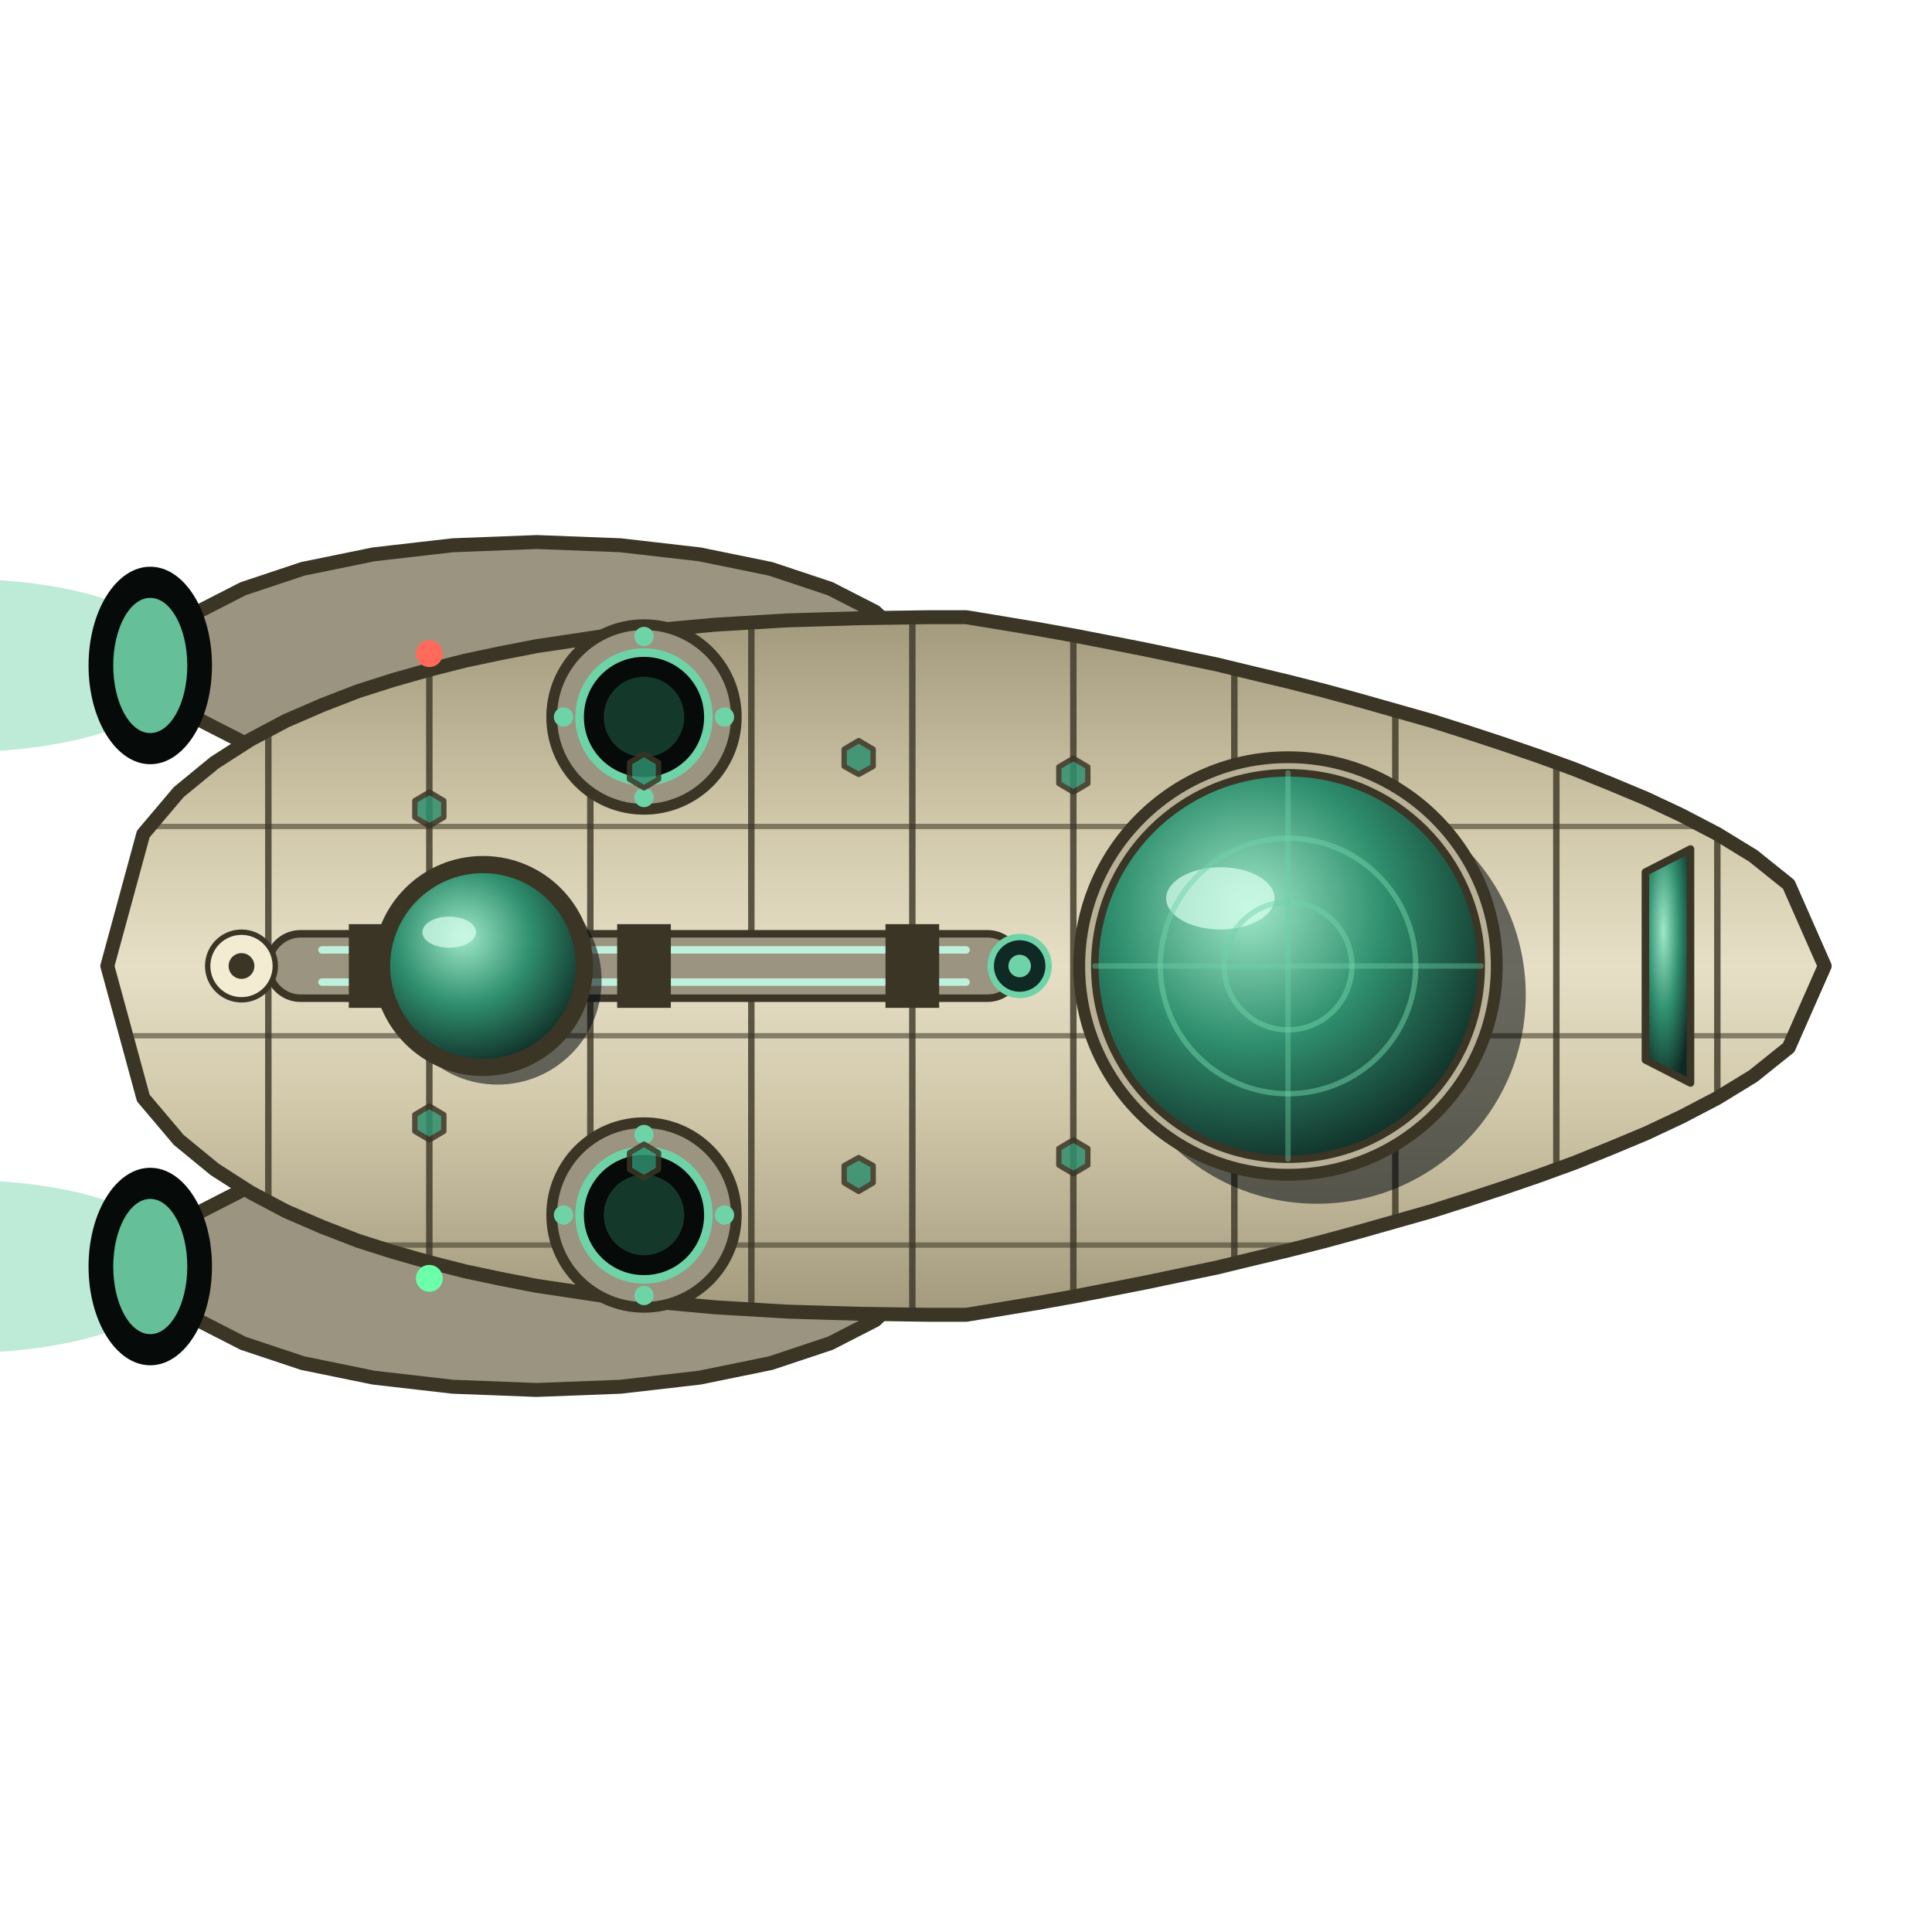
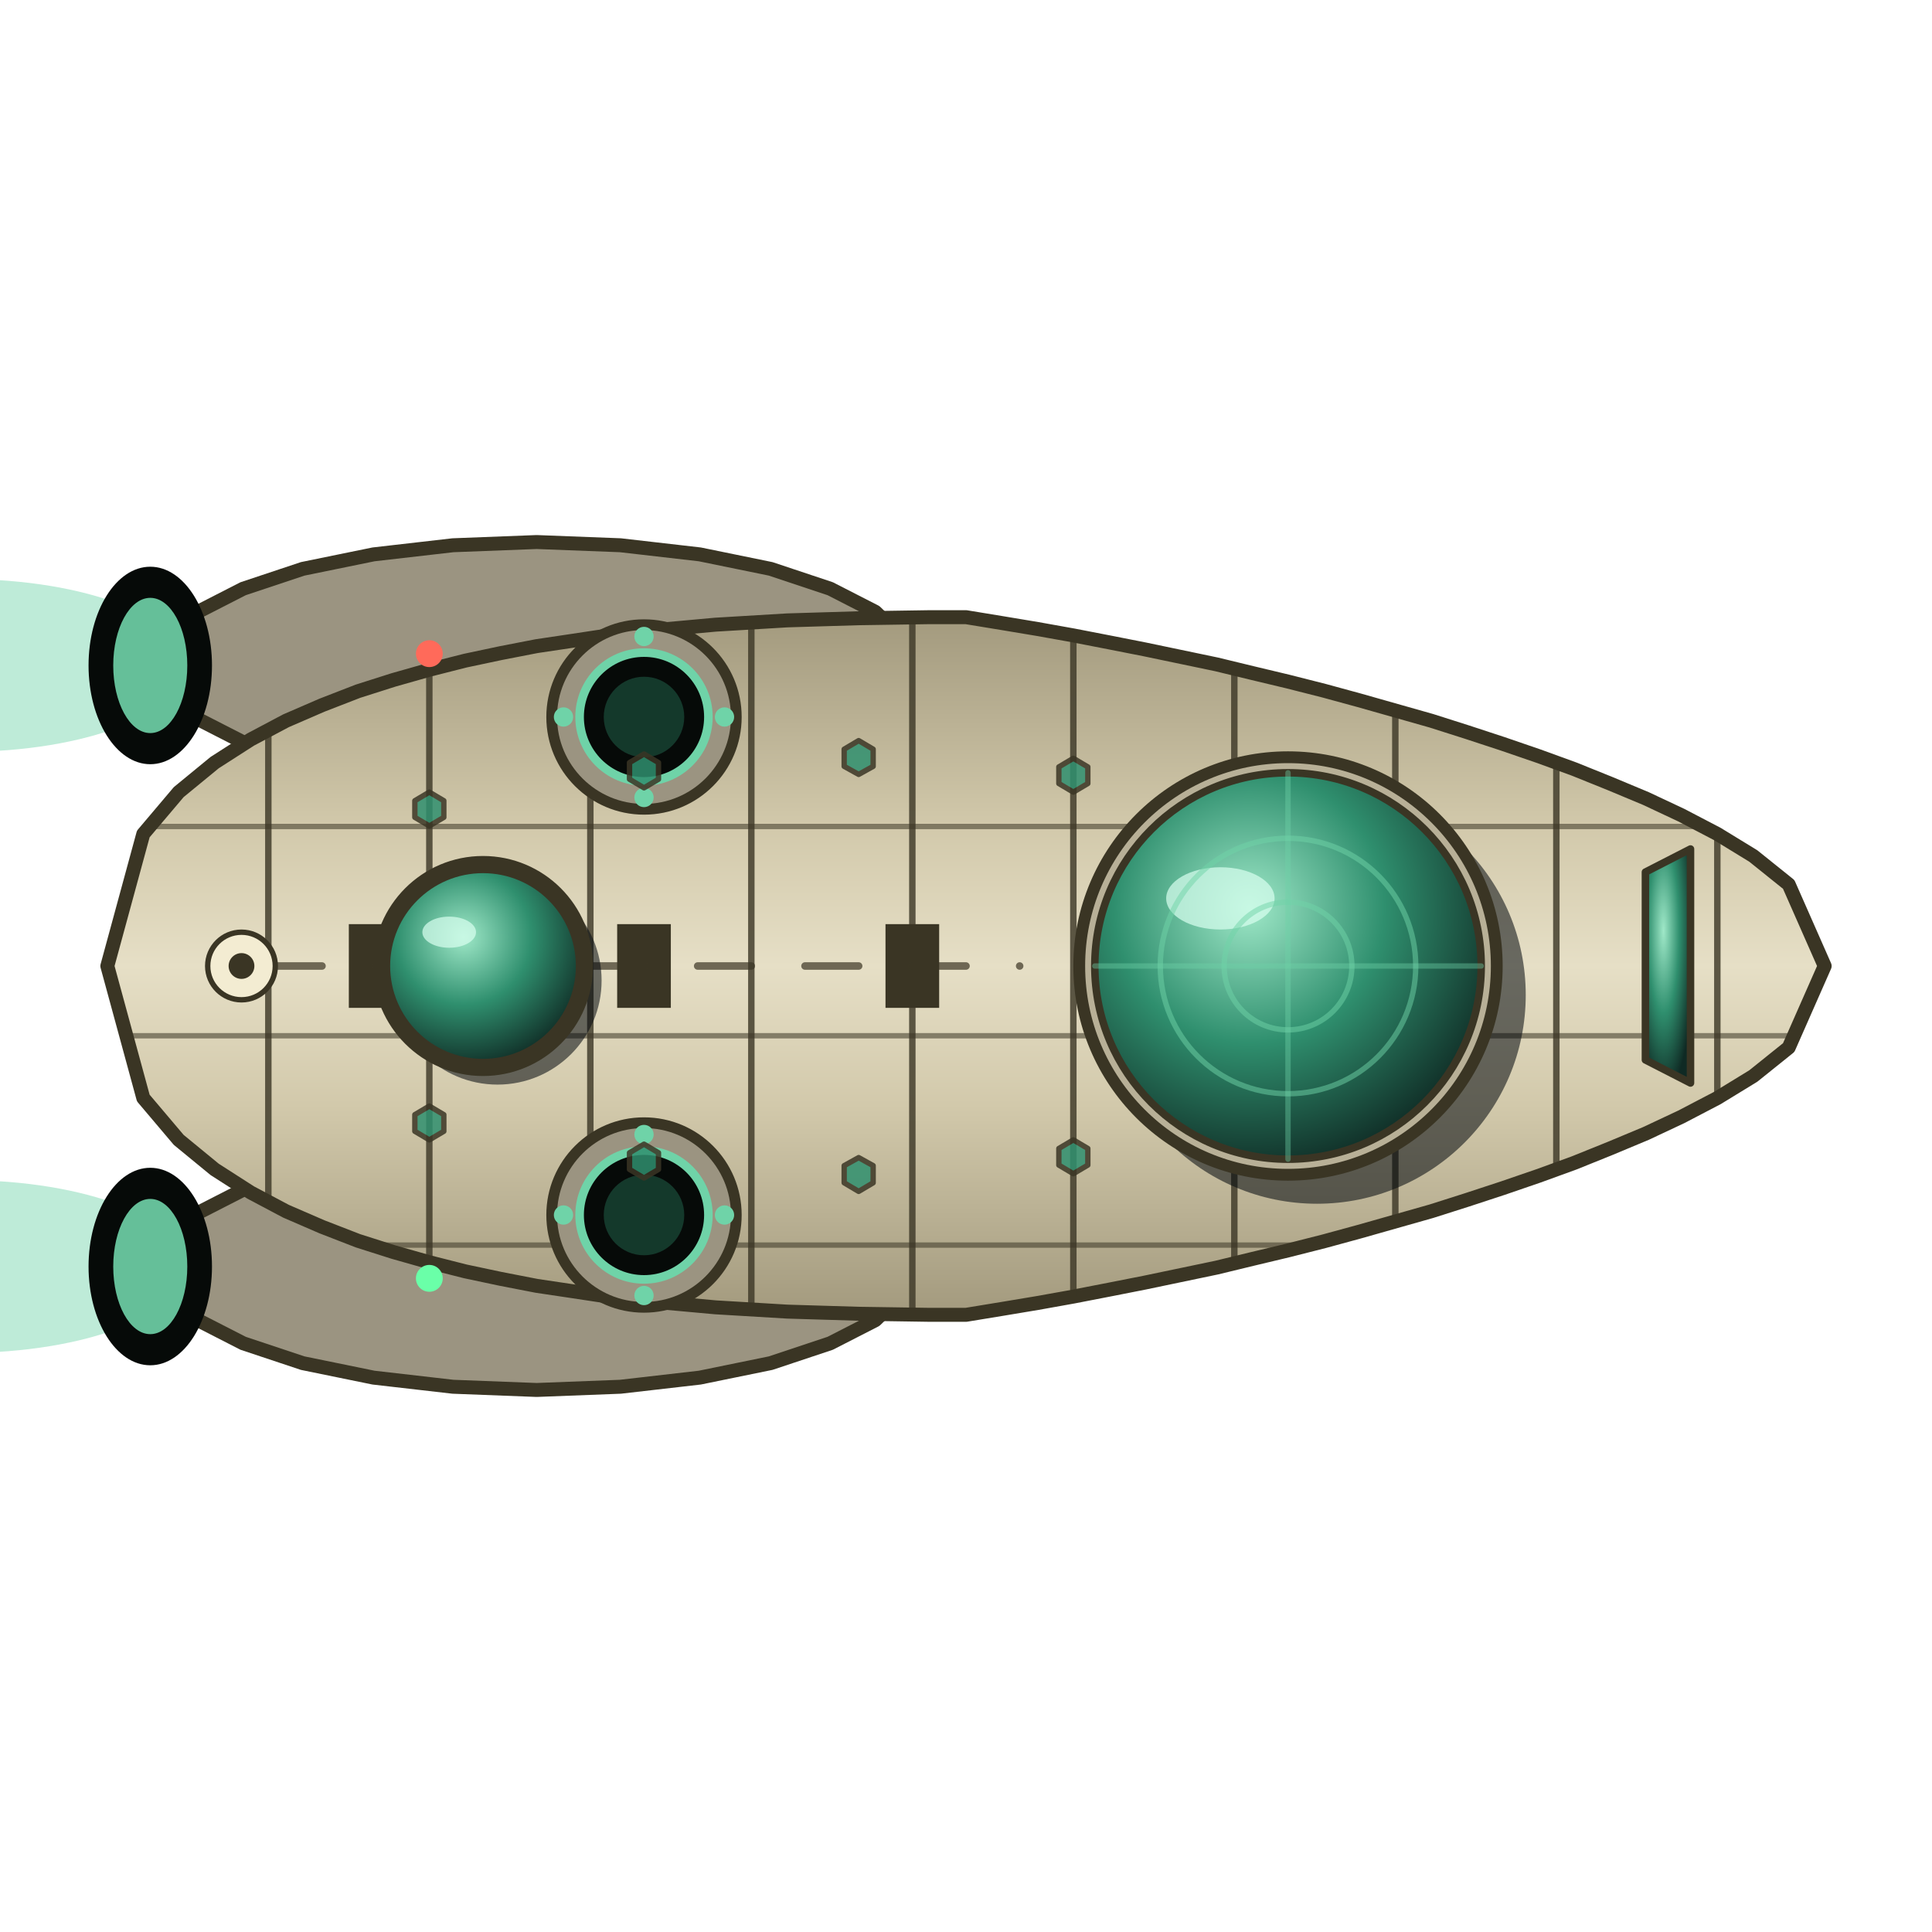
<svg xmlns="http://www.w3.org/2000/svg" viewBox="-18.00 -18.00 36.00 36.00">
  <defs>
    <radialGradient id="venDome" cx="0.4" cy="0.35" r="0.7">
      <stop offset="0" stop-color="#9fe8c8" />
      <stop offset="0.5" stop-color="#2f8f6e" />
      <stop offset="1" stop-color="#0f2a24" />
    </radialGradient>
    <linearGradient id="venHullCiv" x1="0" y1="0" x2="0" y2="1">
      <stop offset="0" stop-color="#a39a7e" />
      <stop offset="0.3" stop-color="#d2c9ab" />
      <stop offset="0.5" stop-color="#e6dfc6" />
      <stop offset="0.7" stop-color="#d2c9ab" />
      <stop offset="1" stop-color="#a39a7e" />
    </linearGradient>
  </defs>
  <ellipse cx="-18.68" cy="5.60" rx="4.14" ry="1.61" fill="#6fd3a8" opacity="0.45" />
  <ellipse cx="-18.68" cy="-5.60" rx="4.14" ry="1.61" fill="#6fd3a8" opacity="0.45" />
  <polygon points="-1.00,-5.60 -1.18,-5.09 -1.69,-4.60 -2.53,-4.17 -3.64,-3.80 -4.96,-3.53 -6.44,-3.36 -8.00,-3.30 -9.56,-3.36 -11.04,-3.53 -12.36,-3.80 -13.47,-4.17 -14.31,-4.60 -14.82,-5.09 -15.00,-5.60 -14.82,-6.11 -14.31,-6.60 -13.47,-7.03 -12.36,-7.40 -11.04,-7.67 -9.56,-7.84 -8.00,-7.90 -6.44,-7.84 -4.96,-7.67 -3.64,-7.40 -2.53,-7.03 -1.69,-6.60 -1.18,-6.11 -1.00,-5.60" fill="#9b9481" stroke="#3a3524" stroke-width="0.26" stroke-linejoin="round" />
  <ellipse cx="-15.20" cy="-5.60" rx="1.15" ry="1.84" fill="#060a08" />
  <ellipse cx="-15.20" cy="-5.60" rx="0.69" ry="1.26" fill="#6fd3a8" opacity="0.9" />
  <polygon points="-1.00,5.60 -1.18,6.11 -1.69,6.60 -2.53,7.03 -3.64,7.40 -4.96,7.67 -6.44,7.84 -8.00,7.90 -9.56,7.84 -11.04,7.67 -12.36,7.40 -13.47,7.03 -14.31,6.60 -14.82,6.11 -15.00,5.60 -14.82,5.09 -14.31,4.60 -13.47,4.17 -12.36,3.80 -11.04,3.53 -9.56,3.36 -8.00,3.30 -6.44,3.36 -4.96,3.53 -3.64,3.80 -2.53,4.17 -1.69,4.60 -1.18,5.09 -1.00,5.60" fill="#9b9481" stroke="#3a3524" stroke-width="0.26" stroke-linejoin="round" />
  <ellipse cx="-15.20" cy="5.60" rx="1.15" ry="1.84" fill="#060a08" />
  <ellipse cx="-15.20" cy="5.60" rx="0.69" ry="1.26" fill="#6fd3a8" opacity="0.9" />
  <polygon points="16.00,-0.00 15.33,-1.52 14.67,-2.05 14.00,-2.46 13.33,-2.81 12.67,-3.12 12.00,-3.40 11.33,-3.67 10.67,-3.91 10.00,-4.14 9.33,-4.36 8.67,-4.57 8.00,-4.76 7.33,-4.95 6.67,-5.13 6.00,-5.30 5.33,-5.46 4.67,-5.62 4.00,-5.76 3.33,-5.90 2.67,-6.03 2.00,-6.16 1.33,-6.28 0.67,-6.39 0.00,-6.50 -0.67,-6.50 -1.33,-6.49 -2.00,-6.48 -2.67,-6.46 -3.33,-6.44 -4.00,-6.40 -4.67,-6.36 -5.33,-6.30 -6.00,-6.24 -6.67,-6.16 -7.33,-6.06 -8.00,-5.96 -8.67,-5.83 -9.33,-5.69 -10.00,-5.52 -10.67,-5.33 -11.33,-5.12 -12.00,-4.86 -12.67,-4.57 -13.33,-4.22 -14.00,-3.79 -14.67,-3.24 -15.33,-2.46 -16.00,-0.00 -15.33,2.46 -14.67,3.24 -14.00,3.79 -13.33,4.22 -12.67,4.57 -12.00,4.86 -11.33,5.12 -10.67,5.33 -10.00,5.52 -9.33,5.69 -8.67,5.83 -8.00,5.96 -7.33,6.06 -6.67,6.16 -6.00,6.24 -5.33,6.30 -4.67,6.36 -4.00,6.40 -3.33,6.44 -2.67,6.46 -2.00,6.48 -1.33,6.49 -0.67,6.50 0.00,6.50 0.67,6.39 1.33,6.28 2.00,6.16 2.67,6.03 3.33,5.90 4.00,5.76 4.67,5.62 5.33,5.46 6.00,5.30 6.67,5.13 7.33,4.95 8.00,4.76 8.67,4.57 9.33,4.36 10.00,4.14 10.67,3.91 11.33,3.67 12.00,3.40 12.67,3.12 13.33,2.81 14.00,2.46 14.67,2.05 15.33,1.52" fill="url(#venHullCiv)" stroke="#3a3524" stroke-width="0.26" stroke-linejoin="round" />
  <clipPath id="c-ish-sedna-1">
    <polygon points="16.00,-0.00 15.33,-1.52 14.67,-2.05 14.00,-2.46 13.33,-2.81 12.67,-3.12 12.00,-3.40 11.33,-3.67 10.67,-3.91 10.00,-4.14 9.33,-4.36 8.67,-4.57 8.00,-4.76 7.33,-4.95 6.67,-5.13 6.00,-5.30 5.33,-5.46 4.67,-5.62 4.00,-5.76 3.33,-5.90 2.67,-6.03 2.00,-6.16 1.33,-6.28 0.67,-6.39 0.00,-6.50 -0.67,-6.50 -1.33,-6.49 -2.00,-6.48 -2.67,-6.46 -3.33,-6.44 -4.00,-6.40 -4.67,-6.36 -5.33,-6.30 -6.00,-6.24 -6.67,-6.16 -7.33,-6.06 -8.00,-5.96 -8.67,-5.83 -9.33,-5.69 -10.00,-5.52 -10.67,-5.33 -11.33,-5.12 -12.00,-4.86 -12.67,-4.57 -13.33,-4.22 -14.00,-3.79 -14.67,-3.24 -15.33,-2.46 -16.00,-0.00 -15.33,2.46 -14.67,3.24 -14.00,3.79 -13.33,4.22 -12.67,4.57 -12.00,4.86 -11.33,5.12 -10.67,5.33 -10.00,5.52 -9.33,5.69 -8.67,5.83 -8.00,5.96 -7.33,6.06 -6.67,6.16 -6.00,6.24 -5.33,6.30 -4.67,6.36 -4.00,6.40 -3.33,6.44 -2.67,6.46 -2.00,6.48 -1.33,6.49 -0.67,6.50 0.00,6.50 0.67,6.39 1.33,6.28 2.00,6.16 2.67,6.03 3.33,5.90 4.00,5.76 4.67,5.62 5.33,5.46 6.00,5.30 6.67,5.13 7.33,4.95 8.00,4.76 8.67,4.57 9.33,4.36 10.00,4.14 10.67,3.91 11.33,3.67 12.00,3.40 12.67,3.12 13.33,2.81 14.00,2.46 14.67,2.05 15.33,1.52" />
  </clipPath>
  <g clip-path="url(#c-ish-sedna-1)">
    <line x1="-13.00" y1="-6.50" x2="-13.00" y2="6.50" stroke="#3a3524" stroke-width="0.12" stroke-linecap="round" opacity="0.8" />
    <line x1="-10.00" y1="-6.50" x2="-10.00" y2="6.50" stroke="#3a3524" stroke-width="0.12" stroke-linecap="round" opacity="0.8" />
    <line x1="-7.00" y1="-6.50" x2="-7.00" y2="6.50" stroke="#3a3524" stroke-width="0.12" stroke-linecap="round" opacity="0.8" />
    <line x1="-4.00" y1="-6.50" x2="-4.00" y2="6.50" stroke="#3a3524" stroke-width="0.12" stroke-linecap="round" opacity="0.8" />
    <line x1="-1.00" y1="-6.50" x2="-1.00" y2="6.50" stroke="#3a3524" stroke-width="0.12" stroke-linecap="round" opacity="0.8" />
    <line x1="2.00" y1="-6.50" x2="2.00" y2="6.50" stroke="#3a3524" stroke-width="0.12" stroke-linecap="round" opacity="0.8" />
    <line x1="5.00" y1="-6.50" x2="5.00" y2="6.50" stroke="#3a3524" stroke-width="0.12" stroke-linecap="round" opacity="0.8" />
    <line x1="8.00" y1="-6.50" x2="8.00" y2="6.50" stroke="#3a3524" stroke-width="0.12" stroke-linecap="round" opacity="0.8" />
    <line x1="11.00" y1="-6.50" x2="11.00" y2="6.50" stroke="#3a3524" stroke-width="0.12" stroke-linecap="round" opacity="0.8" />
    <line x1="14.00" y1="-6.50" x2="14.00" y2="6.50" stroke="#3a3524" stroke-width="0.12" stroke-linecap="round" opacity="0.8" />
    <line x1="-16.00" y1="-2.60" x2="16.00" y2="-2.60" stroke="#3a3524" stroke-width="0.1" stroke-linecap="round" opacity="0.55" />
    <line x1="-16.00" y1="1.30" x2="16.00" y2="1.30" stroke="#3a3524" stroke-width="0.1" stroke-linecap="round" opacity="0.55" />
    <line x1="-16.00" y1="5.20" x2="16.00" y2="5.20" stroke="#3a3524" stroke-width="0.1" stroke-linecap="round" opacity="0.55" />
  </g>
  <circle cx="-6.00" cy="-4.64" r="1.72" fill="#9b9481" stroke="#3a3524" stroke-width="0.2" />
  <circle cx="-6.00" cy="-4.64" r="1.20" fill="#060a08" stroke="#6fd3a8" stroke-width="0.16" />
  <circle cx="-6.00" cy="-4.64" r="0.75" fill="#2f8f6e" stroke="none" stroke-width="0" opacity="0.35" />
  <circle cx="-4.50" cy="-4.64" r="0.18" fill="#6fd3a8" stroke="none" stroke-width="0" />
  <circle cx="-6.00" cy="-3.14" r="0.18" fill="#6fd3a8" stroke="none" stroke-width="0" />
  <circle cx="-7.50" cy="-4.64" r="0.18" fill="#6fd3a8" stroke="none" stroke-width="0" />
  <circle cx="-6.00" cy="-6.14" r="0.18" fill="#6fd3a8" stroke="none" stroke-width="0" />
  <polygon points="-9.73,-2.77 -10.00,-2.61 -10.27,-2.77 -10.27,-3.08 -10.00,-3.24 -9.73,-3.08" fill="#2f8f6e" stroke="#3a3524" stroke-width="0.1" stroke-linejoin="round" opacity="0.85" />
  <polygon points="-5.73,-3.48 -6.00,-3.32 -6.27,-3.48 -6.27,-3.79 -6.00,-3.95 -5.73,-3.79" fill="#2f8f6e" stroke="#3a3524" stroke-width="0.1" stroke-linejoin="round" opacity="0.85" />
  <polygon points="-1.73,-3.72 -2.00,-3.57 -2.27,-3.72 -2.27,-4.04 -2.00,-4.20 -1.73,-4.04" fill="#2f8f6e" stroke="#3a3524" stroke-width="0.1" stroke-linejoin="round" opacity="0.85" />
  <polygon points="2.27,-3.40 2.00,-3.24 1.73,-3.40 1.73,-3.71 2.00,-3.87 2.27,-3.71" fill="#2f8f6e" stroke="#3a3524" stroke-width="0.1" stroke-linejoin="round" opacity="0.85" />
  <polygon points="6.27,-2.54 6.00,-2.38 5.73,-2.54 5.73,-2.86 6.00,-3.01 6.27,-2.86" fill="#2f8f6e" stroke="#3a3524" stroke-width="0.1" stroke-linejoin="round" opacity="0.85" />
  <circle cx="-6.00" cy="4.64" r="1.72" fill="#9b9481" stroke="#3a3524" stroke-width="0.2" />
  <circle cx="-6.00" cy="4.64" r="1.20" fill="#060a08" stroke="#6fd3a8" stroke-width="0.16" />
  <circle cx="-6.00" cy="4.64" r="0.75" fill="#2f8f6e" stroke="none" stroke-width="0" opacity="0.35" />
  <circle cx="-4.50" cy="4.64" r="0.18" fill="#6fd3a8" stroke="none" stroke-width="0" />
  <circle cx="-6.00" cy="6.14" r="0.18" fill="#6fd3a8" stroke="none" stroke-width="0" />
  <circle cx="-7.50" cy="4.64" r="0.18" fill="#6fd3a8" stroke="none" stroke-width="0" />
  <circle cx="-6.00" cy="3.14" r="0.18" fill="#6fd3a8" stroke="none" stroke-width="0" />
  <polygon points="-9.73,3.08 -10.00,3.24 -10.27,3.08 -10.27,2.77 -10.00,2.61 -9.73,2.77" fill="#2f8f6e" stroke="#3a3524" stroke-width="0.1" stroke-linejoin="round" opacity="0.85" />
  <polygon points="-5.73,3.79 -6.00,3.95 -6.27,3.79 -6.27,3.48 -6.00,3.32 -5.73,3.48" fill="#2f8f6e" stroke="#3a3524" stroke-width="0.1" stroke-linejoin="round" opacity="0.85" />
  <polygon points="-1.73,4.04 -2.00,4.20 -2.27,4.04 -2.27,3.72 -2.00,3.57 -1.73,3.72" fill="#2f8f6e" stroke="#3a3524" stroke-width="0.1" stroke-linejoin="round" opacity="0.85" />
  <polygon points="2.27,3.71 2.00,3.87 1.73,3.71 1.73,3.40 2.00,3.24 2.27,3.40" fill="#2f8f6e" stroke="#3a3524" stroke-width="0.1" stroke-linejoin="round" opacity="0.85" />
  <polygon points="6.27,2.86 6.00,3.01 5.73,2.86 5.73,2.54 6.00,2.38 6.27,2.54" fill="#2f8f6e" stroke="#3a3524" stroke-width="0.1" stroke-linejoin="round" opacity="0.85" />
  <circle cx="6.54" cy="0.54" r="3.89" fill="rgba(3,8,14,0.55)" stroke="none" stroke-width="0" />
  <circle cx="6.00" cy="0.00" r="3.89" fill="#b8b097" stroke="#3a3524" stroke-width="0.22" />
  <circle cx="6.00" cy="0.00" r="3.60" fill="url(#venDome)" stroke="#3a3524" stroke-width="0.14" />
  <ellipse cx="4.74" cy="-1.26" rx="1.01" ry="0.58" fill="#d9fff0" opacity="0.7" />
  <circle cx="6.00" cy="0.00" r="2.38" fill="none" stroke="#6fd3a8" stroke-width="0.1" opacity="0.5" />
  <circle cx="6.00" cy="0.00" r="1.19" fill="none" stroke="#6fd3a8" stroke-width="0.1" opacity="0.5" />
  <line x1="2.40" y1="0.00" x2="9.60" y2="0.00" stroke="#6fd3a8" stroke-width="0.1" stroke-linecap="round" opacity="0.4" />
  <line x1="6.00" y1="-3.60" x2="6.00" y2="3.60" stroke="#6fd3a8" stroke-width="0.1" stroke-linecap="round" opacity="0.4" />
-   <rect x="-13.00" y="-0.60" width="14.00" height="1.20" rx="0.6" fill="#9b9481" stroke="#3a3524" stroke-width="0.14" />
-   <line x1="-12.00" y1="-0.30" x2="0.00" y2="-0.30" stroke="#bff0dc" stroke-width="0.14" stroke-linecap="round" />
-   <line x1="-12.00" y1="0.30" x2="0.00" y2="0.30" stroke="#bff0dc" stroke-width="0.14" stroke-linecap="round" />
  <rect x="-11.50" y="-0.78" width="1.00" height="1.56" rx="0.0" fill="#3a3524" stroke="none" stroke-width="0" />
  <rect x="-6.50" y="-0.78" width="1.00" height="1.56" rx="0.0" fill="#3a3524" stroke="none" stroke-width="0" />
  <rect x="-1.50" y="-0.78" width="1.00" height="1.56" rx="0.0" fill="#3a3524" stroke="none" stroke-width="0" />
-   <circle cx="1.00" cy="0.00" r="0.54" fill="#0f2a24" stroke="#6fd3a8" stroke-width="0.12" />
-   <circle cx="1.00" cy="0.00" r="0.21" fill="#6fd3a8" stroke="none" stroke-width="0" />
+   <line x1="-13.00" y1="0.00" x2="1.00" y2="0.00" stroke="#3a3524" stroke-width="0.14" stroke-linecap="round" stroke-dasharray="1 1" opacity="0.7" />
  <circle cx="-8.73" cy="0.27" r="1.94" fill="rgba(3,8,14,0.55)" stroke="none" stroke-width="0" />
  <circle cx="-9.00" cy="0.00" r="1.94" fill="#b8b097" stroke="#3a3524" stroke-width="0.22" />
  <circle cx="-9.00" cy="0.00" r="1.80" fill="url(#venDome)" stroke="#3a3524" stroke-width="0.14" />
  <ellipse cx="-9.63" cy="-0.63" rx="0.50" ry="0.29" fill="#d9fff0" opacity="0.7" />
  <polygon points="13.50,-2.18 12.66,-1.75 12.66,1.75 13.50,2.18" fill="url(#venDome)" stroke="#3a3524" stroke-width="0.14" stroke-linejoin="round" />
  <circle cx="-13.50" cy="0.00" r="0.63" fill="#f3ecd2" stroke="#3a3524" stroke-width="0.1" />
  <circle cx="-13.50" cy="0.00" r="0.24" fill="#3a3524" stroke="none" stroke-width="0" />
  <circle cx="-10.00" cy="-5.82" r="0.25" fill="#ff6a5a" stroke="none" stroke-width="0" />
  <circle cx="-10.00" cy="5.82" r="0.25" fill="#6affa8" stroke="none" stroke-width="0" />
</svg>
